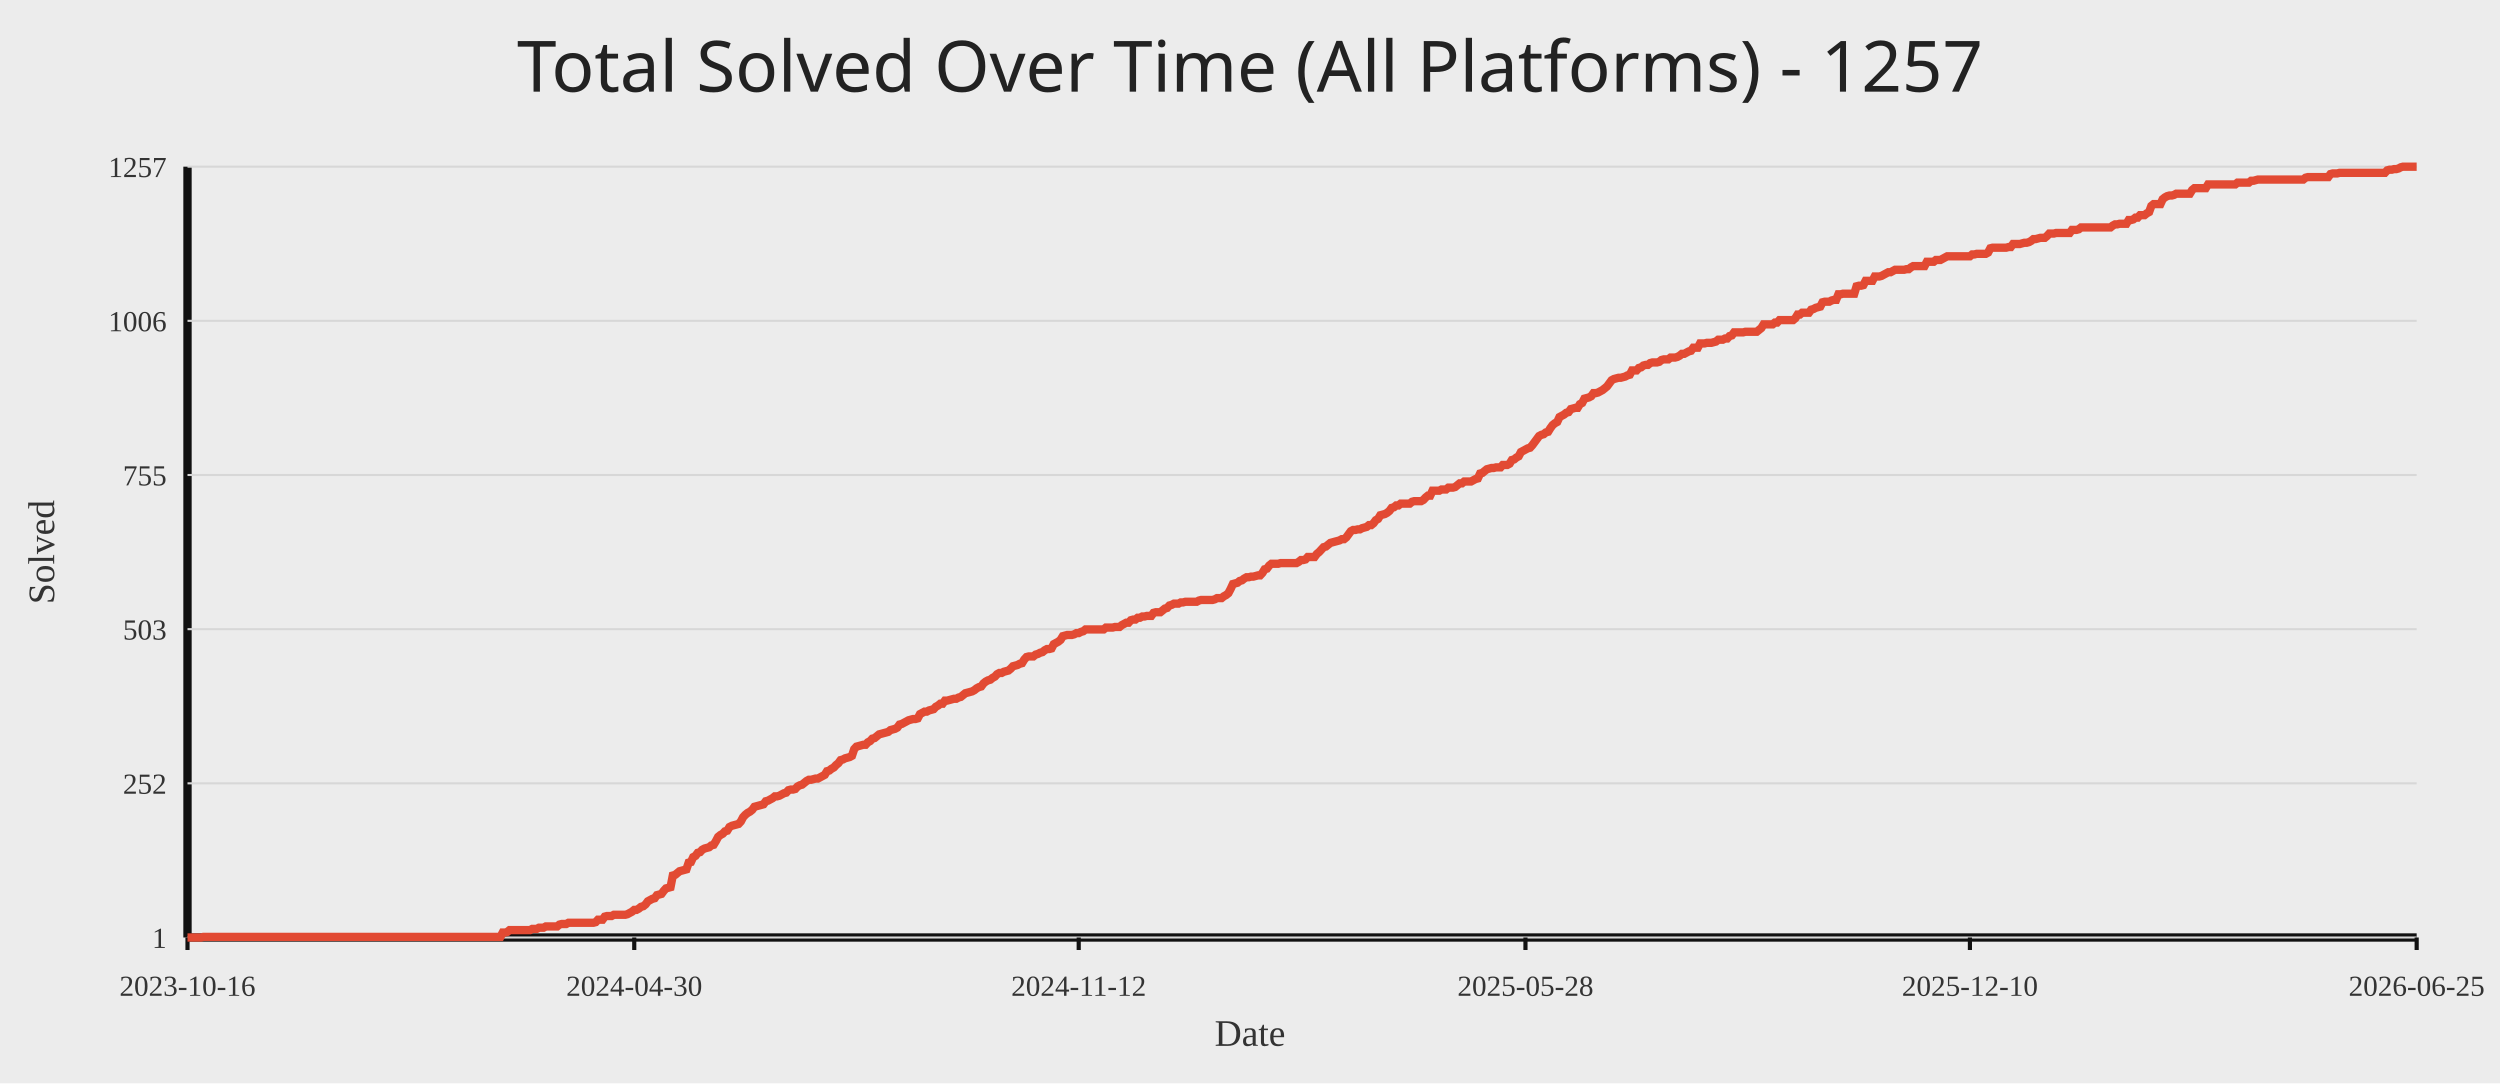
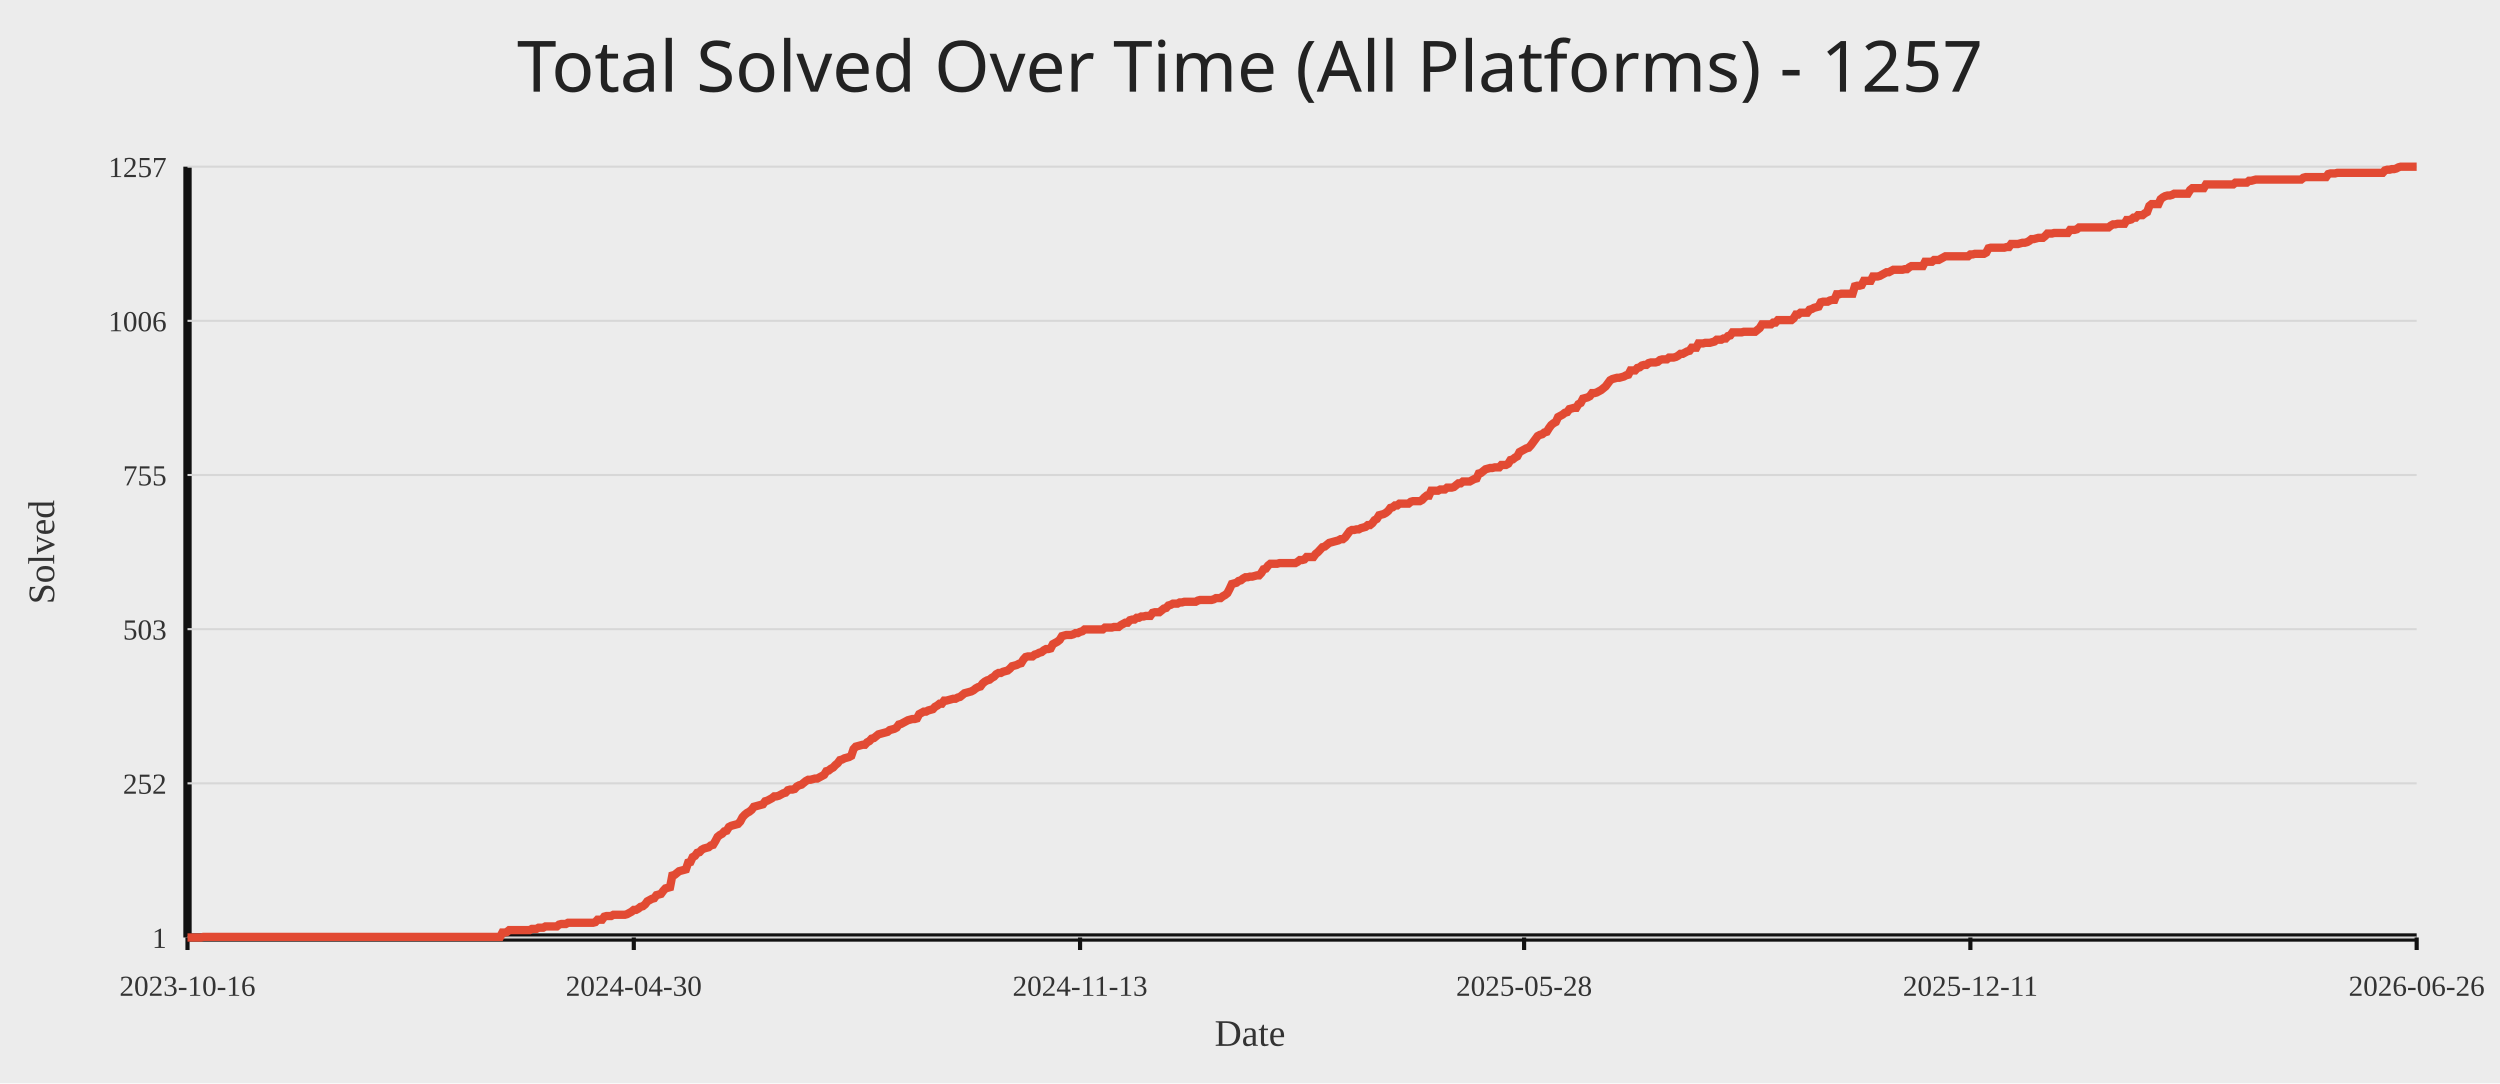
<svg xmlns="http://www.w3.org/2000/svg" width="1200" height="520">
  <rect width="100%" height="100%" fill="#ececec" />
  <text x="50%" y="44" text-anchor="middle" fill="#222" font-size="34" font-family="Comic Sans MS, Segoe UI">Total Solved Over Time (All Platforms) - 1257</text>
  <line x1="90" y1="450" x2="1160" y2="450" stroke="#111" stroke-width="4" />
  <line x1="90" y1="80" x2="90" y2="450" stroke="#111" stroke-width="4" />
  <line x1="90" y1="450.00" x2="1160" y2="450.00" stroke="#d7d7d7" stroke-width="1" />
  <text x="80" y="455.00" text-anchor="end" fill="#333" font-size="14">1</text>
  <line x1="90" y1="376.00" x2="1160" y2="376.00" stroke="#d7d7d7" stroke-width="1" />
  <text x="80" y="381.00" text-anchor="end" fill="#333" font-size="14">252</text>
  <line x1="90" y1="302.00" x2="1160" y2="302.00" stroke="#d7d7d7" stroke-width="1" />
  <text x="80" y="307.00" text-anchor="end" fill="#333" font-size="14">503</text>
  <line x1="90" y1="228.00" x2="1160" y2="228.00" stroke="#d7d7d7" stroke-width="1" />
  <text x="80" y="233.00" text-anchor="end" fill="#333" font-size="14">755</text>
  <line x1="90" y1="154.00" x2="1160" y2="154.00" stroke="#d7d7d7" stroke-width="1" />
  <text x="80" y="159.00" text-anchor="end" fill="#333" font-size="14">1006</text>
  <line x1="90" y1="80.00" x2="1160" y2="80.00" stroke="#d7d7d7" stroke-width="1" />
  <text x="80" y="85.00" text-anchor="end" fill="#333" font-size="14">1257</text>
  <line x1="90.00" y1="450" x2="90.00" y2="456" stroke="#111" stroke-width="2" />
  <text x="90.00" y="478" text-anchor="middle" fill="#333" font-size="14">2023-10-16</text>
-   <line x1="304.44" y1="450" x2="304.44" y2="456" stroke="#111" stroke-width="2" />
-   <text x="304.44" y="478" text-anchor="middle" fill="#333" font-size="14">2024-04-30</text>
-   <line x1="517.78" y1="450" x2="517.78" y2="456" stroke="#111" stroke-width="2" />
-   <text x="517.78" y="478" text-anchor="middle" fill="#333" font-size="14">2024-11-12</text>
-   <line x1="732.22" y1="450" x2="732.22" y2="456" stroke="#111" stroke-width="2" />
-   <text x="732.22" y="478" text-anchor="middle" fill="#333" font-size="14">2025-05-28</text>
-   <line x1="945.56" y1="450" x2="945.56" y2="456" stroke="#111" stroke-width="2" />
-   <text x="945.56" y="478" text-anchor="middle" fill="#333" font-size="14">2025-12-10</text>
+   <line x1="304.22" y1="450" x2="304.22" y2="456" stroke="#111" stroke-width="2" />
+   <text x="304.22" y="478" text-anchor="middle" fill="#333" font-size="14">2024-04-30</text>
+   <line x1="518.43" y1="450" x2="518.43" y2="456" stroke="#111" stroke-width="2" />
+   <text x="518.43" y="478" text-anchor="middle" fill="#333" font-size="14">2024-11-13</text>
+   <line x1="731.57" y1="450" x2="731.57" y2="456" stroke="#111" stroke-width="2" />
+   <text x="731.57" y="478" text-anchor="middle" fill="#333" font-size="14">2025-05-28</text>
+   <line x1="945.78" y1="450" x2="945.78" y2="456" stroke="#111" stroke-width="2" />
+   <text x="945.78" y="478" text-anchor="middle" fill="#333" font-size="14">2025-12-11</text>
  <line x1="1160.00" y1="450" x2="1160.00" y2="456" stroke="#111" stroke-width="2" />
-   <text x="1160.00" y="478" text-anchor="middle" fill="#333" font-size="14">2026-06-25</text>
-   <polyline fill="none" stroke="#e24a33" stroke-width="4" points="90.00,450.00 91.09,450.00 92.18,450.00 93.27,450.00 94.35,450.00 95.44,450.00 96.53,450.00 97.62,449.71 98.71,449.71 99.80,449.71 100.89,449.71 101.97,449.71 103.06,449.71 104.15,449.71 105.24,449.71 106.33,449.71 107.42,449.71 108.50,449.71 109.59,449.71 110.68,449.71 111.77,449.71 112.86,449.71 113.95,449.71 115.04,449.71 116.12,449.71 117.21,449.71 118.30,449.71 119.39,449.71 120.48,449.71 121.57,449.71 122.66,449.71 123.74,449.71 124.83,449.71 125.92,449.71 127.01,449.71 128.10,449.71 129.19,449.71 130.27,449.71 131.36,449.71 132.45,449.71 133.54,449.71 134.63,449.71 135.72,449.71 136.81,449.71 137.89,449.71 138.98,449.71 140.07,449.71 141.16,449.71 142.25,449.71 143.34,449.71 144.43,449.71 145.51,449.71 146.60,449.71 147.69,449.71 148.78,449.71 149.87,449.71 150.96,449.71 152.04,449.71 153.13,449.71 154.22,449.71 155.31,449.71 156.40,449.71 157.49,449.71 158.58,449.71 159.66,449.71 160.75,449.71 161.84,449.71 162.93,449.71 164.02,449.71 165.11,449.71 166.20,449.71 167.28,449.71 168.37,449.71 169.46,449.71 170.55,449.71 171.64,449.71 172.73,449.71 173.81,449.71 174.90,449.71 175.99,449.71 177.08,449.71 178.17,449.71 179.26,449.71 180.35,449.71 181.43,449.71 182.52,449.71 183.61,449.71 184.70,449.71 185.79,449.71 186.88,449.71 187.97,449.71 189.05,449.71 190.14,449.71 191.23,449.71 192.32,449.71 193.41,449.71 194.50,449.71 195.58,449.71 196.67,449.71 197.76,449.71 198.85,449.71 199.94,449.71 201.03,449.71 202.12,449.71 203.20,449.71 204.29,449.71 205.38,449.71 206.47,449.71 207.56,449.71 208.65,449.71 209.74,449.71 210.82,449.71 211.91,449.71 213.00,449.71 214.09,449.71 215.18,449.71 216.27,449.71 217.36,449.71 218.44,449.71 219.53,449.71 220.62,449.71 221.71,449.71 222.80,449.71 223.89,449.71 224.97,449.71 226.06,449.71 227.15,449.71 228.24,449.71 229.33,449.71 230.42,449.71 231.51,449.71 232.59,449.71 233.68,449.71 234.77,449.71 235.86,449.71 236.95,449.71 238.04,449.71 239.13,449.71 240.21,449.71 241.30,447.64 242.39,447.64 243.48,447.35 244.57,446.46 245.66,446.46 246.74,446.46 247.83,446.46 248.92,446.46 250.01,446.46 251.10,446.46 252.19,446.46 253.28,446.46 254.36,446.46 255.45,445.88 256.54,445.88 257.63,445.88 258.72,445.29 259.81,445.29 260.90,445.29 261.98,444.70 263.07,444.70 264.16,444.70 265.25,444.70 266.34,444.70 267.43,444.70 268.51,443.81 269.60,443.52 270.69,443.52 271.78,443.52 272.87,442.93 273.96,442.93 275.05,442.93 276.13,442.93 277.22,442.93 278.31,442.93 279.40,442.93 280.49,442.93 281.58,442.93 282.67,442.93 283.75,442.93 284.84,442.93 285.93,442.64 287.02,441.46 288.11,441.46 289.20,441.46 290.28,439.98 291.37,439.69 292.46,439.69 293.55,439.69 294.64,439.10 295.73,439.10 296.82,439.10 297.90,439.10 298.99,439.10 300.08,439.10 301.17,438.81 302.26,438.22 303.35,437.63 304.44,436.74 305.52,436.74 306.61,436.15 307.70,435.27 308.79,434.98 309.88,434.09 310.97,432.62 312.05,432.03 313.14,431.44 314.23,431.15 315.32,429.67 316.41,429.38 317.50,429.08 318.59,427.61 319.67,426.43 320.76,426.14 321.85,425.84 322.94,420.25 324.03,419.95 325.12,419.07 326.21,418.18 327.29,417.89 328.38,417.60 329.47,417.30 330.56,414.06 331.65,413.77 332.74,411.41 333.83,410.82 334.91,409.35 336.00,409.05 337.09,407.87 338.18,407.29 339.27,406.99 340.36,406.70 341.44,405.81 342.53,405.52 343.62,403.75 344.71,401.69 345.80,400.80 346.89,400.21 347.98,399.04 349.06,398.74 350.15,396.97 351.24,396.39 352.33,396.09 353.42,395.80 354.51,395.50 355.60,394.32 356.68,392.26 357.77,391.08 358.86,390.20 359.95,389.61 361.04,388.73 362.13,387.25 363.21,386.96 364.30,386.66 365.39,386.37 366.48,386.07 367.57,384.60 368.66,384.31 369.75,383.72 370.83,383.13 371.92,382.25 373.01,382.25 374.10,381.95 375.19,381.36 376.28,380.77 377.37,380.48 378.45,379.30 379.54,379.00 380.63,379.00 381.72,378.71 382.81,377.53 383.90,376.94 384.98,376.65 386.07,375.76 387.16,374.88 388.25,374.29 389.34,374.29 390.43,374.00 391.52,373.70 392.60,373.70 393.69,373.11 394.78,372.52 395.87,371.93 396.96,370.17 398.05,369.87 399.14,368.99 400.22,368.40 401.31,367.22 402.40,366.34 403.49,364.86 404.58,364.57 405.67,363.98 406.75,363.69 407.84,363.39 408.93,362.80 410.02,359.56 411.11,358.38 412.20,358.09 413.29,357.79 414.37,357.50 415.46,357.50 416.55,356.32 417.64,355.73 418.73,354.55 419.82,354.26 420.91,353.38 421.99,352.49 423.08,352.20 424.17,351.90 425.26,351.61 426.35,351.31 427.44,350.43 428.52,350.14 429.61,349.84 430.70,349.25 431.79,347.78 432.88,347.48 433.97,346.89 435.06,346.31 436.14,345.72 437.23,345.42 438.32,345.13 439.41,345.13 440.50,344.83 441.59,342.77 442.68,342.18 443.76,341.59 444.85,341.59 445.94,341.00 447.03,340.71 448.12,340.41 449.21,339.24 450.30,338.65 451.38,337.76 452.47,337.76 453.56,336.29 454.65,336.29 455.74,336.00 456.83,335.70 457.91,335.41 459.00,335.41 460.09,334.82 461.18,334.52 462.27,333.64 463.36,332.75 464.45,332.46 465.53,332.17 466.62,331.87 467.71,331.28 468.80,330.40 469.89,329.81 470.98,329.51 472.07,328.04 473.15,327.16 474.24,326.57 475.33,326.27 476.42,325.39 477.51,324.80 478.60,323.62 479.68,323.03 480.77,323.03 481.86,322.44 482.95,322.15 484.04,321.86 485.13,320.97 486.22,319.79 487.30,319.50 488.39,319.20 489.48,318.61 490.57,318.32 491.66,316.55 492.75,315.37 493.84,315.08 494.92,315.08 496.01,315.08 497.10,314.20 498.19,313.90 499.28,313.31 500.37,313.02 501.45,312.13 502.54,311.54 503.63,311.54 504.72,311.25 505.81,309.19 506.90,308.60 507.99,308.01 509.07,307.13 510.16,305.36 511.25,305.06 512.34,304.77 513.43,304.77 514.52,304.77 515.61,304.47 516.69,303.89 517.78,303.89 518.87,303.30 519.96,303.00 521.05,302.12 522.14,302.12 523.22,302.12 524.31,302.12 525.40,302.12 526.49,302.12 527.58,302.12 528.67,302.12 529.76,302.12 530.84,301.23 531.93,301.23 533.02,301.23 534.11,301.23 535.20,300.94 536.29,300.94 537.38,300.94 538.46,300.06 539.55,299.47 540.64,298.88 541.73,298.88 542.82,297.70 543.91,297.40 544.99,297.40 546.08,296.52 547.17,296.52 548.26,295.93 549.35,295.93 550.44,295.64 551.53,295.64 552.61,295.64 553.70,294.16 554.79,293.87 555.88,293.87 556.97,293.87 558.06,292.99 559.15,292.10 560.23,291.81 561.32,290.63 562.41,290.33 563.50,289.75 564.59,289.75 565.68,289.75 566.77,289.16 567.85,289.16 568.94,288.86 570.03,288.86 571.12,288.86 572.21,288.86 573.30,288.86 574.38,288.86 575.47,288.27 576.56,287.98 577.65,287.98 578.74,287.98 579.83,287.98 580.92,287.98 582.00,287.98 583.09,287.68 584.18,287.09 585.27,287.09 586.36,287.09 587.45,286.21 588.54,285.62 589.62,284.74 590.71,282.68 591.80,280.32 592.89,280.02 593.98,279.73 595.07,278.85 596.15,278.55 597.24,277.67 598.33,277.08 599.42,277.08 600.51,276.78 601.60,276.78 602.69,276.49 603.77,276.19 604.86,276.19 605.95,275.02 607.04,273.25 608.13,272.95 609.22,271.48 610.31,270.60 611.39,270.60 612.48,270.60 613.57,270.60 614.66,270.30 615.75,270.30 616.84,270.30 617.92,270.30 619.01,270.30 620.10,270.30 621.19,270.30 622.28,270.30 623.37,269.71 624.46,268.83 625.54,268.83 626.63,268.54 627.72,267.36 628.81,267.36 629.90,267.36 630.99,267.36 632.08,265.88 633.16,265.00 634.25,263.82 635.34,262.64 636.43,262.35 637.52,261.46 638.61,260.58 639.69,260.29 640.78,259.99 641.87,259.70 642.96,259.40 644.05,258.81 645.14,258.81 646.23,257.93 647.31,256.46 648.40,254.98 649.49,254.39 650.58,254.39 651.67,254.10 652.76,254.10 653.85,253.51 654.93,253.22 656.02,252.92 657.11,252.04 658.20,252.04 659.29,251.15 660.38,249.68 661.46,249.09 662.55,247.32 663.64,247.03 664.73,246.74 665.82,246.15 666.91,245.26 668.00,243.79 669.08,243.50 670.17,242.61 671.26,242.61 672.35,241.73 673.44,241.73 674.53,241.73 675.62,241.73 676.70,241.73 677.79,240.84 678.88,240.55 679.97,240.55 681.06,240.55 682.15,240.55 683.23,239.96 684.32,238.78 685.41,237.90 686.50,237.90 687.59,235.54 688.68,235.54 689.77,235.54 690.85,235.54 691.94,234.95 693.03,234.95 694.12,234.95 695.21,234.07 696.30,234.07 697.39,234.07 698.47,233.77 699.56,232.89 700.65,232.01 701.74,232.01 702.83,231.12 703.92,231.12 705.01,231.12 706.09,231.12 707.18,230.53 708.27,229.94 709.36,229.65 710.45,227.29 711.54,227.00 712.62,226.11 713.71,225.23 714.80,224.94 715.89,224.64 716.98,224.64 718.07,224.35 719.16,224.35 720.24,224.35 721.33,223.17 722.42,223.17 723.51,223.17 724.60,222.58 725.69,220.81 726.78,220.52 727.86,219.63 728.95,219.04 730.04,216.98 731.13,216.39 732.22,215.80 733.31,215.21 734.39,214.92 735.48,213.74 736.57,212.27 737.66,210.80 738.75,209.32 739.84,208.73 740.93,208.44 742.01,207.56 743.10,207.26 744.19,205.49 745.28,204.02 746.37,203.14 747.46,202.55 748.55,200.19 749.63,199.60 750.72,199.01 751.81,198.13 752.90,197.83 753.99,196.36 755.08,196.07 756.16,195.77 757.25,195.77 758.34,194.00 759.43,193.42 760.52,191.35 761.61,191.06 762.70,190.76 763.78,190.18 764.87,188.70 765.96,188.70 767.05,188.41 768.14,187.82 769.23,187.23 770.32,186.35 771.40,185.46 772.49,183.99 773.58,182.52 774.67,181.93 775.76,181.63 776.85,181.34 777.93,181.34 779.02,181.04 780.11,180.75 781.20,180.16 782.29,179.86 783.38,177.80 784.47,177.80 785.55,177.80 786.64,176.62 787.73,176.33 788.82,175.45 789.91,175.15 791.00,175.15 792.09,174.27 793.17,173.97 794.26,173.97 795.35,173.97 796.44,173.68 797.53,172.79 798.62,172.50 799.70,172.50 800.79,172.50 801.88,171.62 802.97,171.62 804.06,171.62 805.15,171.32 806.24,170.73 807.32,169.85 808.41,169.85 809.50,169.26 810.59,168.67 811.68,168.38 812.77,166.90 813.86,166.90 814.94,166.90 816.03,164.84 817.12,164.84 818.21,164.84 819.30,164.55 820.39,164.55 821.48,164.55 822.56,164.25 823.65,163.96 824.74,163.07 825.83,163.07 826.92,163.07 828.01,162.48 829.09,162.48 830.18,161.31 831.27,161.01 832.36,159.54 833.45,159.54 834.54,159.54 835.63,159.54 836.71,159.54 837.80,159.24 838.89,159.24 839.98,159.24 841.07,159.24 842.16,159.24 843.25,159.24 844.33,158.36 845.42,157.48 846.51,155.71 847.60,155.71 848.69,155.71 849.78,155.71 850.86,155.71 851.95,154.82 853.04,154.82 854.13,153.65 855.22,153.65 856.31,153.65 857.40,153.65 858.48,153.65 859.57,153.65 860.66,153.65 861.75,152.76 862.84,151.00 863.93,151.00 865.02,150.11 866.10,150.11 867.19,150.11 868.28,150.11 869.37,148.64 870.46,148.34 871.55,147.75 872.63,147.46 873.72,147.17 874.81,145.10 875.90,144.81 876.99,144.81 878.08,144.81 879.17,144.22 880.25,143.93 881.34,143.93 882.43,141.27 883.52,141.27 884.61,140.98 885.70,140.98 886.79,140.98 887.87,140.98 888.96,140.98 890.05,140.98 891.14,137.44 892.23,137.15 893.32,137.15 894.40,136.86 895.49,134.79 896.58,134.79 897.67,134.79 898.76,134.79 899.85,132.73 900.94,132.73 902.02,132.73 903.11,132.44 904.20,131.85 905.29,131.26 906.38,130.67 907.47,130.67 908.56,130.08 909.64,129.49 910.73,129.49 911.82,129.49 912.91,129.49 914.00,129.49 915.09,129.20 916.17,129.20 917.26,128.31 918.35,127.72 919.44,127.72 920.53,127.72 921.62,127.72 922.71,127.72 923.79,127.72 924.88,125.66 925.97,125.66 927.06,125.66 928.15,125.66 929.24,124.78 930.33,124.78 931.41,124.78 932.50,124.19 933.59,123.60 934.68,123.01 935.77,123.01 936.86,123.01 937.95,123.01 939.03,123.01 940.12,123.01 941.21,123.01 942.30,123.01 943.39,123.01 944.48,123.01 945.56,123.01 946.65,122.13 947.74,122.13 948.83,121.83 949.92,121.83 951.01,121.83 952.10,121.83 953.18,121.83 954.27,121.24 955.36,119.18 956.45,118.89 957.54,118.89 958.63,118.89 959.72,118.89 960.80,118.89 961.89,118.89 962.98,118.89 964.07,118.59 965.16,118.59 966.25,117.12 967.33,117.12 968.42,117.12 969.51,117.12 970.60,116.82 971.69,116.53 972.78,116.53 973.87,116.23 974.95,115.64 976.04,114.76 977.13,114.76 978.22,114.47 979.31,114.17 980.40,114.17 981.49,114.17 982.57,113.29 983.66,112.11 984.75,112.11 985.84,112.11 986.93,111.82 988.02,111.82 989.10,111.82 990.19,111.82 991.28,111.82 992.37,111.82 993.46,111.82 994.55,110.34 995.64,110.34 996.72,110.34 997.81,110.05 998.90,109.16 999.99,109.16 1001.08,109.16 1002.17,109.16 1003.26,109.16 1004.34,109.16 1005.43,109.16 1006.52,109.16 1007.61,109.16 1008.70,109.16 1009.79,109.16 1010.87,109.16 1011.96,109.16 1013.05,109.16 1014.14,108.28 1015.23,107.69 1016.32,107.69 1017.41,107.40 1018.49,107.40 1019.58,107.40 1020.67,107.40 1021.76,105.63 1022.85,105.63 1023.94,105.33 1025.03,104.45 1026.11,104.45 1027.20,103.27 1028.29,103.27 1029.38,103.27 1030.47,102.39 1031.56,101.80 1032.64,98.85 1033.73,97.97 1034.82,97.97 1035.91,97.97 1037.00,97.97 1038.09,95.61 1039.18,94.73 1040.26,94.14 1041.35,93.85 1042.44,93.85 1043.53,93.55 1044.62,92.96 1045.71,92.96 1046.80,92.96 1047.88,92.96 1048.97,92.96 1050.06,92.96 1051.15,92.96 1052.24,91.19 1053.33,90.31 1054.42,90.31 1055.50,90.31 1056.59,90.31 1057.68,90.31 1058.77,90.31 1059.86,88.54 1060.95,88.54 1062.03,88.54 1063.12,88.54 1064.21,88.54 1065.30,88.54 1066.39,88.54 1067.48,88.54 1068.57,88.54 1069.65,88.54 1070.74,88.54 1071.83,88.54 1072.92,88.54 1074.01,87.66 1075.10,87.66 1076.19,87.66 1077.27,87.66 1078.36,87.66 1079.45,87.66 1080.54,86.78 1081.63,86.78 1082.72,86.48 1083.80,86.19 1084.89,86.19 1085.98,86.19 1087.07,86.19 1088.16,86.19 1089.25,86.19 1090.34,86.19 1091.42,86.19 1092.51,86.19 1093.60,86.19 1094.69,86.19 1095.78,86.19 1096.87,86.19 1097.96,86.19 1099.04,86.19 1100.13,86.19 1101.22,86.19 1102.31,86.19 1103.40,86.19 1104.49,86.19 1105.57,86.19 1106.66,85.30 1107.75,85.01 1108.84,85.01 1109.93,85.01 1111.02,85.01 1112.11,85.01 1113.19,85.01 1114.28,85.01 1115.37,85.01 1116.46,85.01 1117.55,85.01 1118.64,83.54 1119.73,83.24 1120.81,83.24 1121.90,83.24 1122.99,82.95 1124.08,82.95 1125.17,82.95 1126.26,82.95 1127.34,82.95 1128.43,82.95 1129.52,82.95 1130.61,82.95 1131.70,82.95 1132.79,82.95 1133.88,82.95 1134.96,82.95 1136.05,82.95 1137.14,82.95 1138.23,82.95 1139.32,82.95 1140.41,82.95 1141.50,82.95 1142.58,82.95 1143.67,82.95 1144.76,82.95 1145.85,81.77 1146.94,81.47 1148.03,81.47 1149.11,81.18 1150.20,81.18 1151.29,80.88 1152.38,80.29 1153.47,80.00 1154.56,80.00 1155.65,80.00 1156.73,80.00 1157.82,80.00 1158.91,80.00 1160.00,80.00" />
+   <text x="1160.00" y="478" text-anchor="middle" fill="#333" font-size="14">2026-06-26</text>
+   <polyline fill="none" stroke="#e24a33" stroke-width="4" points="90.00,450.00 91.09,450.00 92.17,450.00 93.26,450.00 94.35,450.00 95.44,450.00 96.52,450.00 97.61,449.71 98.70,449.71 99.79,449.71 100.87,449.71 101.96,449.71 103.05,449.71 104.14,449.71 105.22,449.71 106.31,449.71 107.40,449.71 108.49,449.71 109.57,449.71 110.66,449.71 111.75,449.71 112.84,449.71 113.92,449.71 115.01,449.71 116.10,449.71 117.18,449.71 118.27,449.71 119.36,449.71 120.45,449.71 121.53,449.71 122.62,449.71 123.71,449.71 124.80,449.71 125.88,449.71 126.97,449.71 128.06,449.71 129.15,449.71 130.23,449.71 131.32,449.71 132.41,449.71 133.50,449.71 134.58,449.71 135.67,449.71 136.76,449.71 137.85,449.71 138.93,449.71 140.02,449.71 141.11,449.71 142.20,449.71 143.28,449.71 144.37,449.71 145.46,449.71 146.54,449.71 147.63,449.71 148.72,449.71 149.81,449.71 150.89,449.71 151.98,449.71 153.07,449.71 154.16,449.71 155.24,449.71 156.33,449.71 157.42,449.71 158.51,449.71 159.59,449.71 160.68,449.71 161.77,449.71 162.86,449.71 163.94,449.71 165.03,449.71 166.12,449.71 167.21,449.71 168.29,449.71 169.38,449.71 170.47,449.71 171.55,449.71 172.64,449.71 173.73,449.71 174.82,449.71 175.90,449.71 176.99,449.71 178.08,449.71 179.17,449.71 180.25,449.71 181.34,449.71 182.43,449.71 183.52,449.71 184.60,449.71 185.69,449.71 186.78,449.71 187.87,449.71 188.95,449.71 190.04,449.71 191.13,449.71 192.22,449.71 193.30,449.71 194.39,449.71 195.48,449.71 196.57,449.71 197.65,449.71 198.74,449.71 199.83,449.71 200.91,449.71 202.00,449.71 203.09,449.71 204.18,449.71 205.26,449.71 206.35,449.71 207.44,449.71 208.53,449.71 209.61,449.71 210.70,449.71 211.79,449.71 212.88,449.71 213.96,449.71 215.05,449.71 216.14,449.71 217.23,449.71 218.31,449.71 219.40,449.71 220.49,449.71 221.58,449.71 222.66,449.71 223.75,449.71 224.84,449.71 225.92,449.71 227.01,449.71 228.10,449.71 229.19,449.71 230.27,449.71 231.36,449.71 232.45,449.71 233.54,449.71 234.62,449.71 235.71,449.71 236.80,449.71 237.89,449.71 238.97,449.71 240.06,449.71 241.15,447.64 242.24,447.64 243.32,447.35 244.41,446.46 245.50,446.46 246.59,446.46 247.67,446.46 248.76,446.46 249.85,446.46 250.93,446.46 252.02,446.46 253.11,446.46 254.20,446.46 255.28,445.88 256.37,445.88 257.46,445.88 258.55,445.29 259.63,445.29 260.72,445.29 261.81,444.70 262.90,444.70 263.98,444.70 265.07,444.70 266.16,444.70 267.25,444.70 268.33,443.81 269.42,443.52 270.51,443.52 271.60,443.52 272.68,442.93 273.77,442.93 274.86,442.93 275.95,442.93 277.03,442.93 278.12,442.93 279.21,442.93 280.29,442.93 281.38,442.93 282.47,442.93 283.56,442.93 284.64,442.93 285.73,442.64 286.82,441.46 287.91,441.46 288.99,441.46 290.08,439.98 291.17,439.69 292.26,439.69 293.34,439.69 294.43,439.10 295.52,439.10 296.61,439.10 297.69,439.10 298.78,439.10 299.87,439.10 300.96,438.81 302.04,438.22 303.13,437.63 304.22,436.74 305.30,436.74 306.39,436.15 307.48,435.27 308.57,434.98 309.65,434.09 310.74,432.62 311.83,432.03 312.92,431.44 314.00,431.15 315.09,429.67 316.18,429.38 317.27,429.08 318.35,427.61 319.44,426.43 320.53,426.14 321.62,425.84 322.70,420.25 323.79,419.95 324.88,419.07 325.97,418.18 327.05,417.89 328.14,417.60 329.23,417.30 330.32,414.06 331.40,413.77 332.49,411.41 333.58,410.82 334.66,409.35 335.75,409.05 336.84,407.87 337.93,407.29 339.01,406.99 340.10,406.70 341.19,405.81 342.28,405.52 343.36,403.75 344.45,401.69 345.54,400.80 346.63,400.21 347.71,399.04 348.80,398.74 349.89,396.97 350.98,396.39 352.06,396.09 353.15,395.80 354.24,395.50 355.33,394.32 356.41,392.26 357.50,391.08 358.59,390.20 359.67,389.61 360.76,388.73 361.85,387.25 362.94,386.96 364.02,386.66 365.11,386.37 366.20,386.07 367.29,384.60 368.37,384.31 369.46,383.72 370.55,383.13 371.64,382.25 372.72,382.25 373.81,381.95 374.90,381.36 375.99,380.77 377.07,380.48 378.16,379.30 379.25,379.00 380.34,379.00 381.42,378.71 382.51,377.53 383.60,376.94 384.68,376.65 385.77,375.76 386.86,374.88 387.95,374.29 389.03,374.29 390.12,374.00 391.21,373.70 392.30,373.70 393.38,373.11 394.47,372.52 395.56,371.93 396.65,370.17 397.73,369.87 398.82,368.99 399.91,368.40 401.00,367.22 402.08,366.34 403.17,364.86 404.26,364.57 405.35,363.98 406.43,363.69 407.52,363.39 408.61,362.80 409.70,359.56 410.78,358.38 411.87,358.09 412.96,357.79 414.04,357.50 415.13,357.50 416.22,356.32 417.31,355.73 418.39,354.55 419.48,354.26 420.57,353.38 421.66,352.49 422.74,352.20 423.83,351.90 424.92,351.61 426.01,351.31 427.09,350.43 428.18,350.14 429.27,349.84 430.36,349.25 431.44,347.78 432.53,347.48 433.62,346.89 434.71,346.31 435.79,345.72 436.88,345.42 437.97,345.13 439.05,345.13 440.14,344.83 441.23,342.77 442.32,342.18 443.40,341.59 444.49,341.59 445.58,341.00 446.67,340.71 447.75,340.41 448.84,339.24 449.93,338.65 451.02,337.76 452.10,337.76 453.19,336.29 454.28,336.29 455.37,336.00 456.45,335.70 457.54,335.41 458.63,335.41 459.72,334.82 460.80,334.52 461.89,333.64 462.98,332.75 464.07,332.46 465.15,332.17 466.24,331.87 467.33,331.28 468.41,330.40 469.50,329.81 470.59,329.51 471.68,328.04 472.76,327.16 473.85,326.57 474.94,326.27 476.03,325.39 477.11,324.80 478.20,323.62 479.29,323.03 480.38,323.03 481.46,322.44 482.55,322.15 483.64,321.86 484.73,320.97 485.81,319.79 486.90,319.50 487.99,319.20 489.08,318.61 490.16,318.32 491.25,316.55 492.34,315.37 493.42,315.08 494.51,315.08 495.60,315.08 496.69,314.20 497.77,313.90 498.86,313.31 499.95,313.02 501.04,312.13 502.12,311.54 503.21,311.54 504.30,311.25 505.39,309.19 506.47,308.60 507.56,308.01 508.65,307.13 509.74,305.36 510.82,305.06 511.91,304.77 513.00,304.77 514.09,304.77 515.17,304.47 516.26,303.89 517.35,303.89 518.43,303.30 519.52,303.00 520.61,302.12 521.70,302.12 522.78,302.12 523.87,302.12 524.96,302.12 526.05,302.12 527.13,302.12 528.22,302.12 529.31,302.12 530.40,301.23 531.48,301.23 532.57,301.23 533.66,301.23 534.75,300.94 535.83,300.94 536.92,300.94 538.01,300.06 539.10,299.47 540.18,298.88 541.27,298.88 542.36,297.70 543.45,297.40 544.53,297.40 545.62,296.52 546.71,296.52 547.79,295.93 548.88,295.93 549.97,295.64 551.06,295.64 552.14,295.64 553.23,294.16 554.32,293.87 555.41,293.87 556.49,293.87 557.58,292.99 558.67,292.10 559.76,291.81 560.84,290.63 561.93,290.33 563.02,289.75 564.11,289.75 565.19,289.75 566.28,289.16 567.37,289.16 568.46,288.86 569.54,288.86 570.63,288.86 571.72,288.86 572.80,288.86 573.89,288.86 574.98,288.27 576.07,287.98 577.15,287.98 578.24,287.98 579.33,287.98 580.42,287.98 581.50,287.98 582.59,287.68 583.68,287.09 584.77,287.09 585.85,287.09 586.94,286.21 588.03,285.62 589.12,284.74 590.20,282.68 591.29,280.32 592.38,280.02 593.47,279.73 594.55,278.85 595.64,278.55 596.73,277.67 597.82,277.08 598.90,277.08 599.99,276.78 601.08,276.78 602.16,276.49 603.25,276.19 604.34,276.19 605.43,275.02 606.51,273.25 607.60,272.95 608.69,271.48 609.78,270.60 610.86,270.60 611.95,270.60 613.04,270.60 614.13,270.30 615.21,270.30 616.30,270.30 617.39,270.30 618.48,270.30 619.56,270.30 620.65,270.30 621.74,270.30 622.83,269.71 623.91,268.83 625.00,268.83 626.09,268.54 627.17,267.36 628.26,267.36 629.35,267.36 630.44,267.36 631.52,265.88 632.61,265.00 633.70,263.82 634.79,262.64 635.87,262.35 636.96,261.46 638.05,260.58 639.14,260.29 640.22,259.99 641.31,259.70 642.40,259.40 643.49,258.81 644.57,258.81 645.66,257.93 646.75,256.46 647.84,254.98 648.92,254.39 650.01,254.39 651.10,254.10 652.18,254.10 653.27,253.51 654.36,253.22 655.45,252.92 656.53,252.04 657.62,252.04 658.71,251.15 659.80,249.68 660.88,249.09 661.97,247.32 663.06,247.03 664.15,246.74 665.23,246.15 666.32,245.26 667.41,243.79 668.50,243.50 669.58,242.61 670.67,242.61 671.76,241.73 672.85,241.73 673.93,241.73 675.02,241.73 676.11,241.73 677.20,240.84 678.28,240.55 679.37,240.55 680.46,240.55 681.54,240.55 682.63,239.96 683.72,238.78 684.81,237.90 685.89,237.90 686.98,235.54 688.07,235.54 689.16,235.54 690.24,235.54 691.33,234.95 692.42,234.95 693.51,234.95 694.59,234.07 695.68,234.07 696.77,234.07 697.86,233.77 698.94,232.89 700.03,232.01 701.12,232.01 702.21,231.12 703.29,231.12 704.38,231.12 705.47,231.12 706.55,230.53 707.64,229.94 708.73,229.65 709.82,227.29 710.90,227.00 711.99,226.11 713.08,225.23 714.17,224.94 715.25,224.64 716.34,224.64 717.43,224.35 718.52,224.35 719.60,224.35 720.69,223.17 721.78,223.17 722.87,223.17 723.95,222.58 725.04,220.81 726.13,220.52 727.22,219.63 728.30,219.04 729.39,216.98 730.48,216.39 731.57,215.80 732.65,215.21 733.74,214.92 734.83,213.74 735.91,212.27 737.00,210.80 738.09,209.32 739.18,208.73 740.26,208.44 741.35,207.56 742.44,207.26 743.53,205.49 744.61,204.02 745.70,203.14 746.79,202.55 747.88,200.19 748.96,199.60 750.05,199.01 751.14,198.13 752.23,197.83 753.31,196.36 754.40,196.07 755.49,195.77 756.58,195.77 757.66,194.00 758.75,193.42 759.84,191.35 760.92,191.06 762.01,190.76 763.10,190.18 764.19,188.70 765.27,188.70 766.36,188.41 767.45,187.82 768.54,187.23 769.62,186.35 770.71,185.46 771.80,183.99 772.89,182.52 773.97,181.93 775.06,181.63 776.15,181.34 777.24,181.34 778.32,181.04 779.41,180.75 780.50,180.16 781.59,179.86 782.67,177.80 783.76,177.80 784.85,177.80 785.93,176.62 787.02,176.33 788.11,175.45 789.20,175.15 790.28,175.15 791.37,174.27 792.46,173.97 793.55,173.97 794.63,173.97 795.72,173.68 796.81,172.79 797.90,172.50 798.98,172.50 800.07,172.50 801.16,171.62 802.25,171.62 803.33,171.62 804.42,171.32 805.51,170.73 806.60,169.85 807.68,169.85 808.77,169.26 809.86,168.67 810.95,168.38 812.03,166.90 813.12,166.90 814.21,166.90 815.29,164.84 816.38,164.84 817.47,164.84 818.56,164.55 819.64,164.55 820.73,164.55 821.82,164.25 822.91,163.96 823.99,163.07 825.08,163.07 826.17,163.07 827.26,162.48 828.34,162.48 829.43,161.31 830.52,161.01 831.61,159.54 832.69,159.54 833.78,159.54 834.87,159.54 835.96,159.54 837.04,159.24 838.13,159.24 839.22,159.24 840.30,159.24 841.39,159.24 842.48,159.24 843.57,158.36 844.65,157.48 845.74,155.71 846.83,155.71 847.92,155.71 849.00,155.71 850.09,155.71 851.18,154.82 852.27,154.82 853.35,153.65 854.44,153.65 855.53,153.65 856.62,153.65 857.70,153.65 858.79,153.65 859.88,153.65 860.97,152.76 862.05,151.00 863.14,151.00 864.23,150.11 865.32,150.11 866.40,150.11 867.49,150.11 868.58,148.64 869.66,148.34 870.75,147.75 871.84,147.46 872.93,147.17 874.01,145.10 875.10,144.81 876.19,144.81 877.28,144.81 878.36,144.22 879.45,143.93 880.54,143.93 881.63,141.27 882.71,141.27 883.80,140.98 884.89,140.98 885.98,140.98 887.06,140.98 888.15,140.98 889.24,140.98 890.33,137.44 891.41,137.15 892.50,137.15 893.59,136.86 894.67,134.79 895.76,134.79 896.85,134.79 897.94,134.79 899.02,132.73 900.11,132.73 901.20,132.73 902.29,132.44 903.37,131.85 904.46,131.26 905.55,130.67 906.64,130.67 907.72,130.08 908.81,129.49 909.90,129.49 910.99,129.49 912.07,129.49 913.16,129.49 914.25,129.20 915.34,129.20 916.42,128.31 917.51,127.72 918.60,127.72 919.68,127.72 920.77,127.72 921.86,127.72 922.95,127.72 924.03,125.66 925.12,125.66 926.21,125.66 927.30,125.66 928.38,124.78 929.47,124.78 930.56,124.78 931.65,124.19 932.73,123.60 933.82,123.01 934.91,123.01 936.00,123.01 937.08,123.01 938.17,123.01 939.26,123.01 940.35,123.01 941.43,123.01 942.52,123.01 943.61,123.01 944.70,123.01 945.78,122.13 946.87,122.13 947.96,121.83 949.04,121.83 950.13,121.83 951.22,121.83 952.31,121.83 953.39,121.24 954.48,119.18 955.57,118.89 956.66,118.89 957.74,118.89 958.83,118.89 959.92,118.89 961.01,118.89 962.09,118.89 963.18,118.59 964.27,118.59 965.36,117.12 966.44,117.12 967.53,117.12 968.62,117.12 969.71,116.82 970.79,116.53 971.88,116.53 972.97,116.23 974.05,115.64 975.14,114.76 976.23,114.76 977.32,114.47 978.40,114.17 979.49,114.17 980.58,114.17 981.67,113.29 982.75,112.11 983.84,112.11 984.93,112.11 986.02,111.82 987.10,111.82 988.19,111.82 989.28,111.82 990.37,111.82 991.45,111.82 992.54,111.82 993.63,110.34 994.72,110.34 995.80,110.34 996.89,110.05 997.98,109.16 999.07,109.16 1000.15,109.16 1001.24,109.16 1002.33,109.16 1003.41,109.16 1004.50,109.16 1005.59,109.16 1006.68,109.16 1007.76,109.16 1008.85,109.16 1009.94,109.16 1011.03,109.16 1012.11,109.16 1013.20,108.28 1014.29,107.69 1015.38,107.69 1016.46,107.40 1017.55,107.40 1018.64,107.40 1019.73,107.40 1020.81,105.63 1021.90,105.63 1022.99,105.33 1024.08,104.45 1025.16,104.45 1026.25,103.27 1027.34,103.27 1028.42,103.27 1029.51,102.39 1030.60,101.80 1031.69,98.85 1032.77,97.97 1033.86,97.97 1034.95,97.97 1036.04,97.97 1037.12,95.61 1038.21,94.73 1039.30,94.14 1040.39,93.85 1041.47,93.85 1042.56,93.55 1043.65,92.96 1044.74,92.96 1045.82,92.96 1046.91,92.96 1048.00,92.96 1049.09,92.96 1050.17,92.96 1051.26,91.19 1052.35,90.31 1053.43,90.31 1054.52,90.31 1055.61,90.31 1056.70,90.31 1057.78,90.31 1058.87,88.54 1059.96,88.54 1061.05,88.54 1062.13,88.54 1063.22,88.54 1064.31,88.54 1065.40,88.54 1066.48,88.54 1067.57,88.54 1068.66,88.54 1069.75,88.54 1070.83,88.54 1071.92,88.54 1073.01,87.66 1074.10,87.66 1075.18,87.66 1076.27,87.66 1077.36,87.66 1078.45,87.66 1079.53,86.78 1080.62,86.78 1081.71,86.48 1082.79,86.19 1083.88,86.19 1084.97,86.19 1086.06,86.19 1087.14,86.19 1088.23,86.19 1089.32,86.19 1090.41,86.19 1091.49,86.19 1092.58,86.19 1093.67,86.19 1094.76,86.19 1095.84,86.19 1096.93,86.19 1098.02,86.19 1099.11,86.19 1100.19,86.19 1101.28,86.19 1102.37,86.19 1103.46,86.19 1104.54,86.19 1105.63,85.30 1106.72,85.01 1107.80,85.01 1108.89,85.01 1109.98,85.01 1111.07,85.01 1112.15,85.01 1113.24,85.01 1114.33,85.01 1115.42,85.01 1116.50,85.01 1117.59,83.54 1118.68,83.24 1119.77,83.24 1120.85,83.24 1121.94,82.95 1123.03,82.95 1124.12,82.95 1125.20,82.95 1126.29,82.95 1127.38,82.95 1128.47,82.95 1129.55,82.95 1130.64,82.95 1131.73,82.95 1132.82,82.95 1133.90,82.95 1134.99,82.95 1136.08,82.95 1137.16,82.95 1138.25,82.95 1139.34,82.95 1140.43,82.95 1141.51,82.95 1142.60,82.95 1143.69,82.95 1144.78,81.77 1145.86,81.47 1146.95,81.47 1148.04,81.18 1149.13,81.18 1150.21,80.88 1151.30,80.29 1152.39,80.00 1153.48,80.00 1154.56,80.00 1155.65,80.00 1156.74,80.00 1157.83,80.00 1158.91,80.00 1160.00,80.00" />
  <text x="50%" y="502" text-anchor="middle" fill="#333" font-size="18">Date</text>
  <text x="26" y="265.00" transform="rotate(-90 26 265.00)" text-anchor="middle" fill="#333" font-size="18">Solved</text>
</svg>
